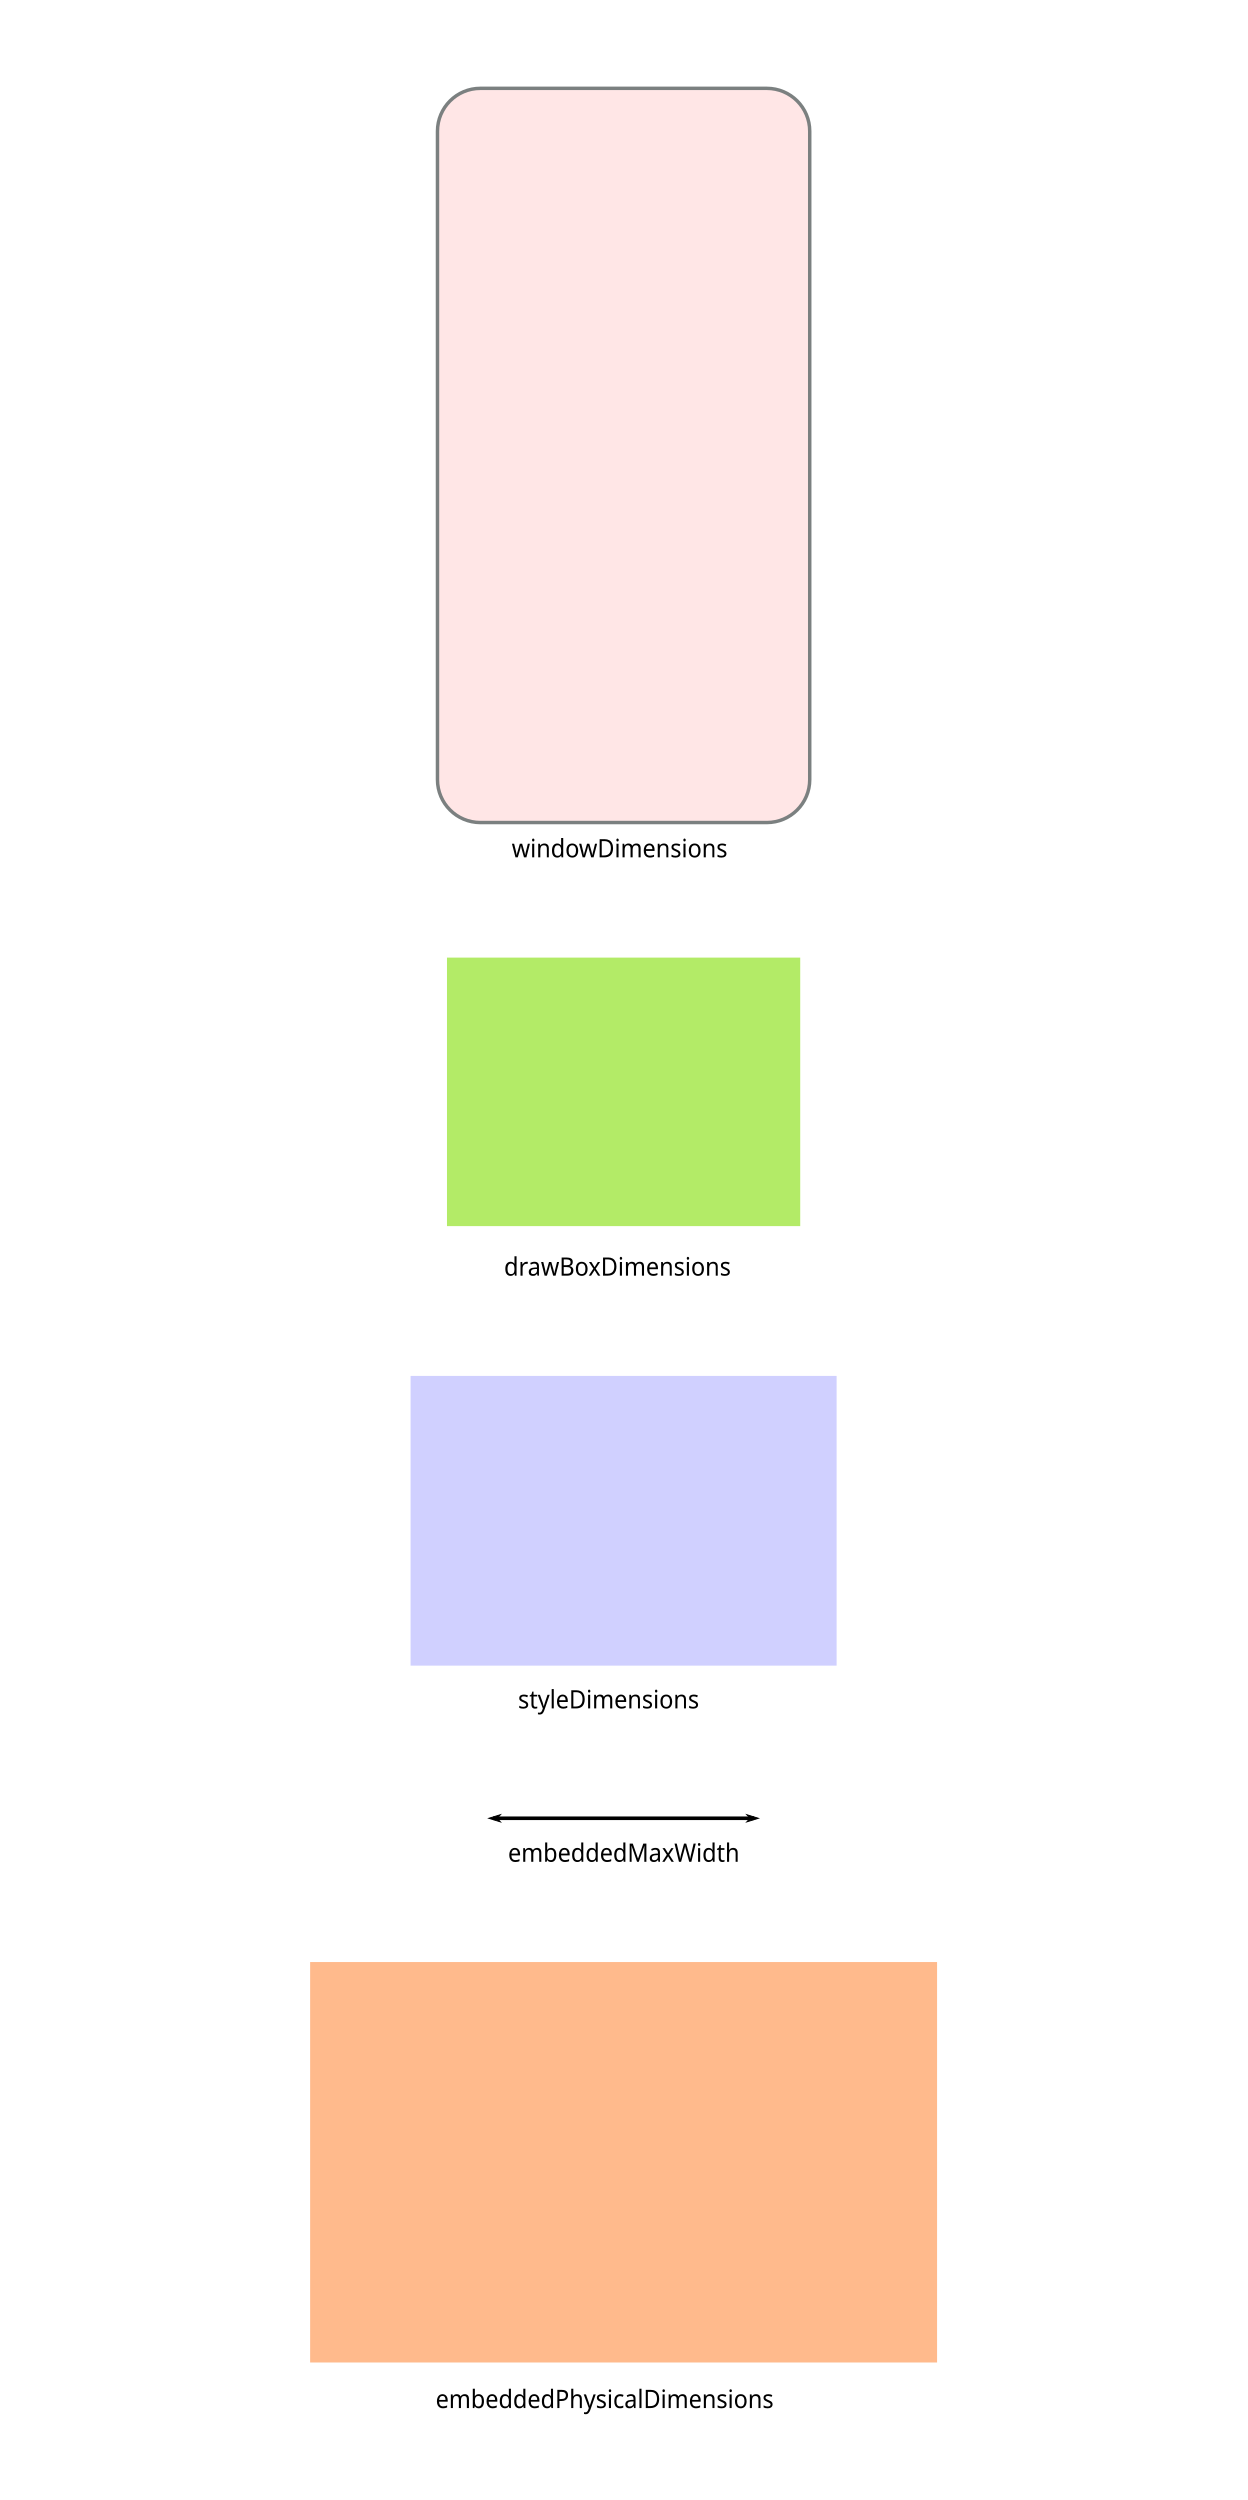
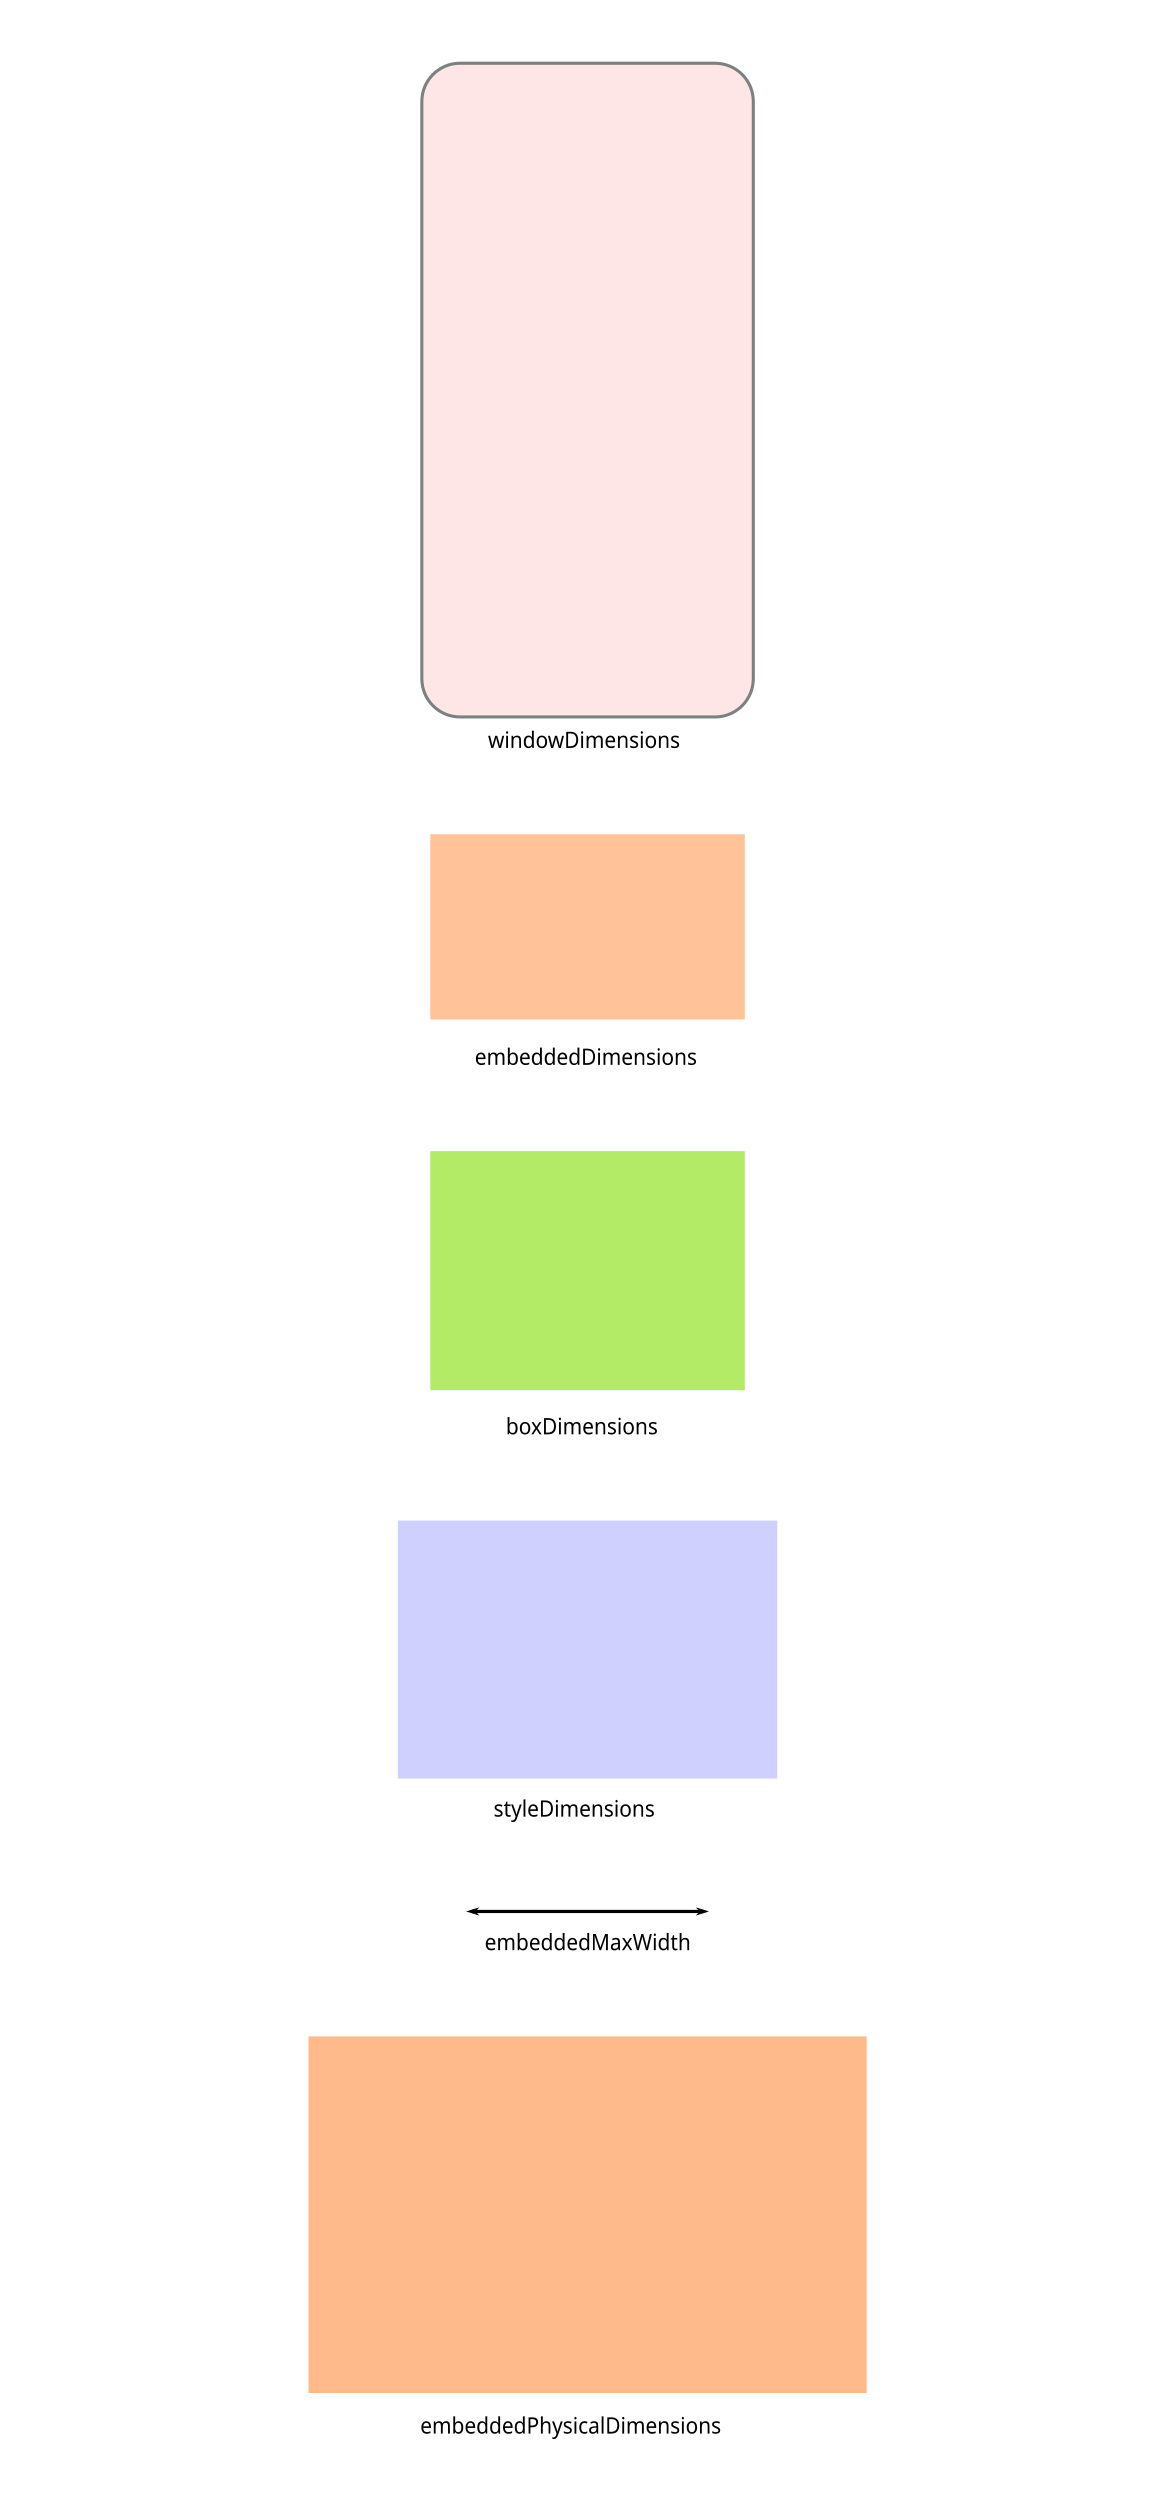
- <svg xmlns="http://www.w3.org/2000/svg" id="svg8" version="1.1" viewBox="0 0 180 360.807" height="360.807mm" width="180mm">
+ <svg xmlns="http://www.w3.org/2000/svg" id="svg8" version="1.1" viewBox="0 0 190.481 405.232" height="405.232mm" width="190.481mm">
  <defs id="defs2">
    <marker orient="auto" refY="0" refX="0" id="Arrow1Send" style="overflow:visible">
      <path id="path862" d="M 0,0 5,-5 -12.5,0 5,5 Z" style="fill:#000000;fill-opacity:1;fill-rule:evenodd;stroke:#000000;stroke-width:1pt;stroke-opacity:1" transform="matrix(-0.2,0,0,-0.2,-1.2,0)" />
    </marker>
    <marker orient="auto" refY="0" refX="0" id="Arrow1Sstart" style="overflow:visible">
      <path id="path859" d="M 0,0 5,-5 -12.5,0 5,5 Z" style="fill:#000000;fill-opacity:1;fill-rule:evenodd;stroke:#000000;stroke-width:1pt;stroke-opacity:1" transform="matrix(0.2,0,0,0.2,1.2,0)" />
    </marker>
  </defs>
-   <g transform="translate(-59.75928,53.79925)" id="layer1">
+   <g transform="translate(-54.51856,100.7248)" id="layer1">
    <g id="g2224-3" transform="translate(-0.1661167,-86.67446)">
      <g transform="translate(0,12.5)" id="g1144">
        <g id="g1320" transform="matrix(0.4931212,0,0,0.5348857,56.05262,246.5475)">
          <g id="g1325" transform="translate(20.46265,57.87139)">
            <rect ry="0" y="48.684" x="78.158" height="108.052" width="183.487" id="rect865" style="fill:#ff9955;fill-opacity:0.672;stroke:#7f80d1;stroke-width:0.974;stroke-miterlimit:4;stroke-dasharray:0, 10.709;stroke-dashoffset:0;stroke-opacity:1" />
            <text id="text881-4" y="169.03" x="114.89" style="font-style:normal;font-weight:normal;font-size:6.869px;font-family:sans-serif;fill:#000000;fill-opacity:1;stroke:none;stroke-width:0.265" xml:space="preserve">
              <tspan style="font-style:normal;font-variant:normal;font-weight:normal;font-stretch:normal;font-size:6.869px;font-family:'Source Code Pro';-inkscape-font-specification:'Source Code Pro';stroke-width:0.265" y="169.03" x="114.89" id="tspan879-9">embeddedPhysicalDimensions</tspan>
            </text>
          </g>
        </g>
-         <g transform="translate(41.70168,-37.04905)" id="g1220">
+         <g transform="translate(41.70168,-86.47456)" id="g1220">
          <g id="g1536">
            <rect style="fill:#ffd5d5;fill-opacity:0.597;fill-rule:evenodd;stroke:#7b8080;stroke-width:0.5;stroke-miterlimit:4;stroke-dasharray:none;stroke-opacity:1" id="rect28" width="53.725" height="105.963" x="81.361" y="70.174" ry="6.191" />
            <text transform="scale(0.9601661,1.041486)" xml:space="preserve" style="font-style:normal;font-weight:normal;font-size:5.435px;font-family:sans-serif;fill:#000000;fill-opacity:1;stroke:none;stroke-width:0.136" x="95.897" y="173.945" id="text869">
              <tspan id="tspan867" x="95.897" y="173.945" style="font-style:normal;font-variant:normal;font-weight:normal;font-stretch:normal;font-size:3.528px;font-family:'Source Code Pro';-inkscape-font-specification:'Source Code Pro';stroke-width:0.136">windowDimensions</tspan>
              <tspan x="95.897" y="180.739" style="stroke-width:0.136" id="tspan871" />
            </text>
          </g>
        </g>
-         <g id="g1422" transform="matrix(0.4931212,0,0,0.5348857,122.2939,188.9208)">
+         <g id="g1422" transform="matrix(0.4931212,0,0,0.5348857,122.2939,189.4073)">
          <text id="text881" y="187.242" x="22.199" style="font-style:normal;font-weight:normal;font-size:6.869px;font-family:sans-serif;fill:#000000;fill-opacity:1;stroke:none;stroke-width:0.265" xml:space="preserve">
            <tspan id="tspan1288" style="font-style:normal;font-variant:normal;font-weight:normal;font-stretch:normal;font-size:6.869px;font-family:'Source Code Pro';-inkscape-font-specification:'Source Code Pro';stroke-width:0.265" y="187.242" x="22.199">embeddedMaxWidth</tspan>
          </text>
          <path id="path883" d="m 17.846,175.505 c 76.375,0 76.375,0 76.375,0" style="fill:none;stroke:#000000;stroke-width:0.974;stroke-linecap:butt;stroke-linejoin:miter;stroke-miterlimit:4;stroke-dasharray:none;stroke-opacity:1;marker-start:url(#Arrow1Sstart);marker-end:url(#Arrow1Send)" />
        </g>
-         <g id="g2224" transform="translate(44.9254,62.45961)">
+         <g id="g2224" transform="translate(44.9254,63.43254)">
          <text transform="scale(0.9601661,1.041486)" xml:space="preserve" style="font-style:normal;font-weight:normal;font-size:3.528px;font-family:sans-serif;fill:#000000;fill-opacity:1;stroke:none;stroke-width:0.136" x="93.486" y="196.338" id="text881-4-4">
            <tspan x="93.486" y="196.338" style="font-style:normal;font-variant:normal;font-weight:normal;font-stretch:normal;font-size:3.528px;font-family:'Source Code Pro';-inkscape-font-specification:'Source Code Pro';stroke-width:0.136" id="tspan1712">styleDimensions</tspan>
          </text>
          <rect style="fill:#0000ff;fill-opacity:0.187;stroke-width:1;stroke-miterlimit:4;stroke-dasharray:none" id="rect1632" width="61.487" height="41.813" x="74.256" y="156.492" />
        </g>
-         <text id="text881-4-4-6" y="196.338" x="138.178" style="font-style:normal;font-weight:normal;font-size:3.528px;font-family:sans-serif;fill:#000000;fill-opacity:1;stroke:none;stroke-width:0.136" xml:space="preserve" transform="scale(0.9601661,1.041486)">
-           <tspan id="tspan1712-7" style="font-style:normal;font-variant:normal;font-weight:normal;font-stretch:normal;font-size:3.528px;font-family:'Source Code Pro';-inkscape-font-specification:'Source Code Pro';stroke-width:0.136" y="196.338" x="138.178">drawBoxDimensions</tspan>
-         </text>
-         <rect y="158.58" x="124.435" height="38.752" width="50.981" id="rect1632-5" style="fill:#80dd00;fill-opacity:0.597;stroke-width:0.877;stroke-miterlimit:4;stroke-dasharray:none" />
+         <g transform="translate(0,1.459407)" id="g1213">
+           <text transform="scale(0.9601661,1.041486)" xml:space="preserve" style="font-style:normal;font-weight:normal;font-size:3.528px;font-family:sans-serif;fill:#000000;fill-opacity:1;stroke:none;stroke-width:0.136" x="142.353" y="196.338" id="text881-4-4-6">
+             <tspan x="142.353" y="196.338" style="font-style:normal;font-variant:normal;font-weight:normal;font-stretch:normal;font-size:3.528px;font-family:'Source Code Pro';-inkscape-font-specification:'Source Code Pro';stroke-width:0.136" id="tspan1712-7">boxDimensions</tspan>
+           </text>
+           <rect style="fill:#80dd00;fill-opacity:0.597;stroke-width:0.877;stroke-miterlimit:4;stroke-dasharray:none" id="rect1632-5" width="50.981" height="38.752" x="124.435" y="158.58" />
+         </g>
+         <g transform="translate(-1.200025,-53.86074)" id="g1213-3">
+           <g transform="translate(0,-4.564129)" id="g1282">
+             <text transform="scale(0.9601661,1.041486)" xml:space="preserve" style="font-style:normal;font-weight:normal;font-size:3.528px;font-family:sans-serif;fill:#000000;fill-opacity:1;stroke:none;stroke-width:0.136" x="138.356" y="196.338" id="text881-4-4-6-5">
+               <tspan x="138.356" y="196.338" style="font-style:normal;font-variant:normal;font-weight:normal;font-stretch:normal;font-size:3.528px;font-family:'Source Code Pro';-inkscape-font-specification:'Source Code Pro';stroke-width:0.136" id="tspan1251">embeddedDimensions</tspan>
+             </text>
+             <rect style="fill:#ff9955;fill-opacity:0.597;stroke-width:0.877;stroke-miterlimit:4;stroke-dasharray:none" id="rect1632-5-2" width="50.981" height="30.035" x="125.635" y="167.093" />
+           </g>
+         </g>
      </g>
    </g>
  </g>
</svg>
